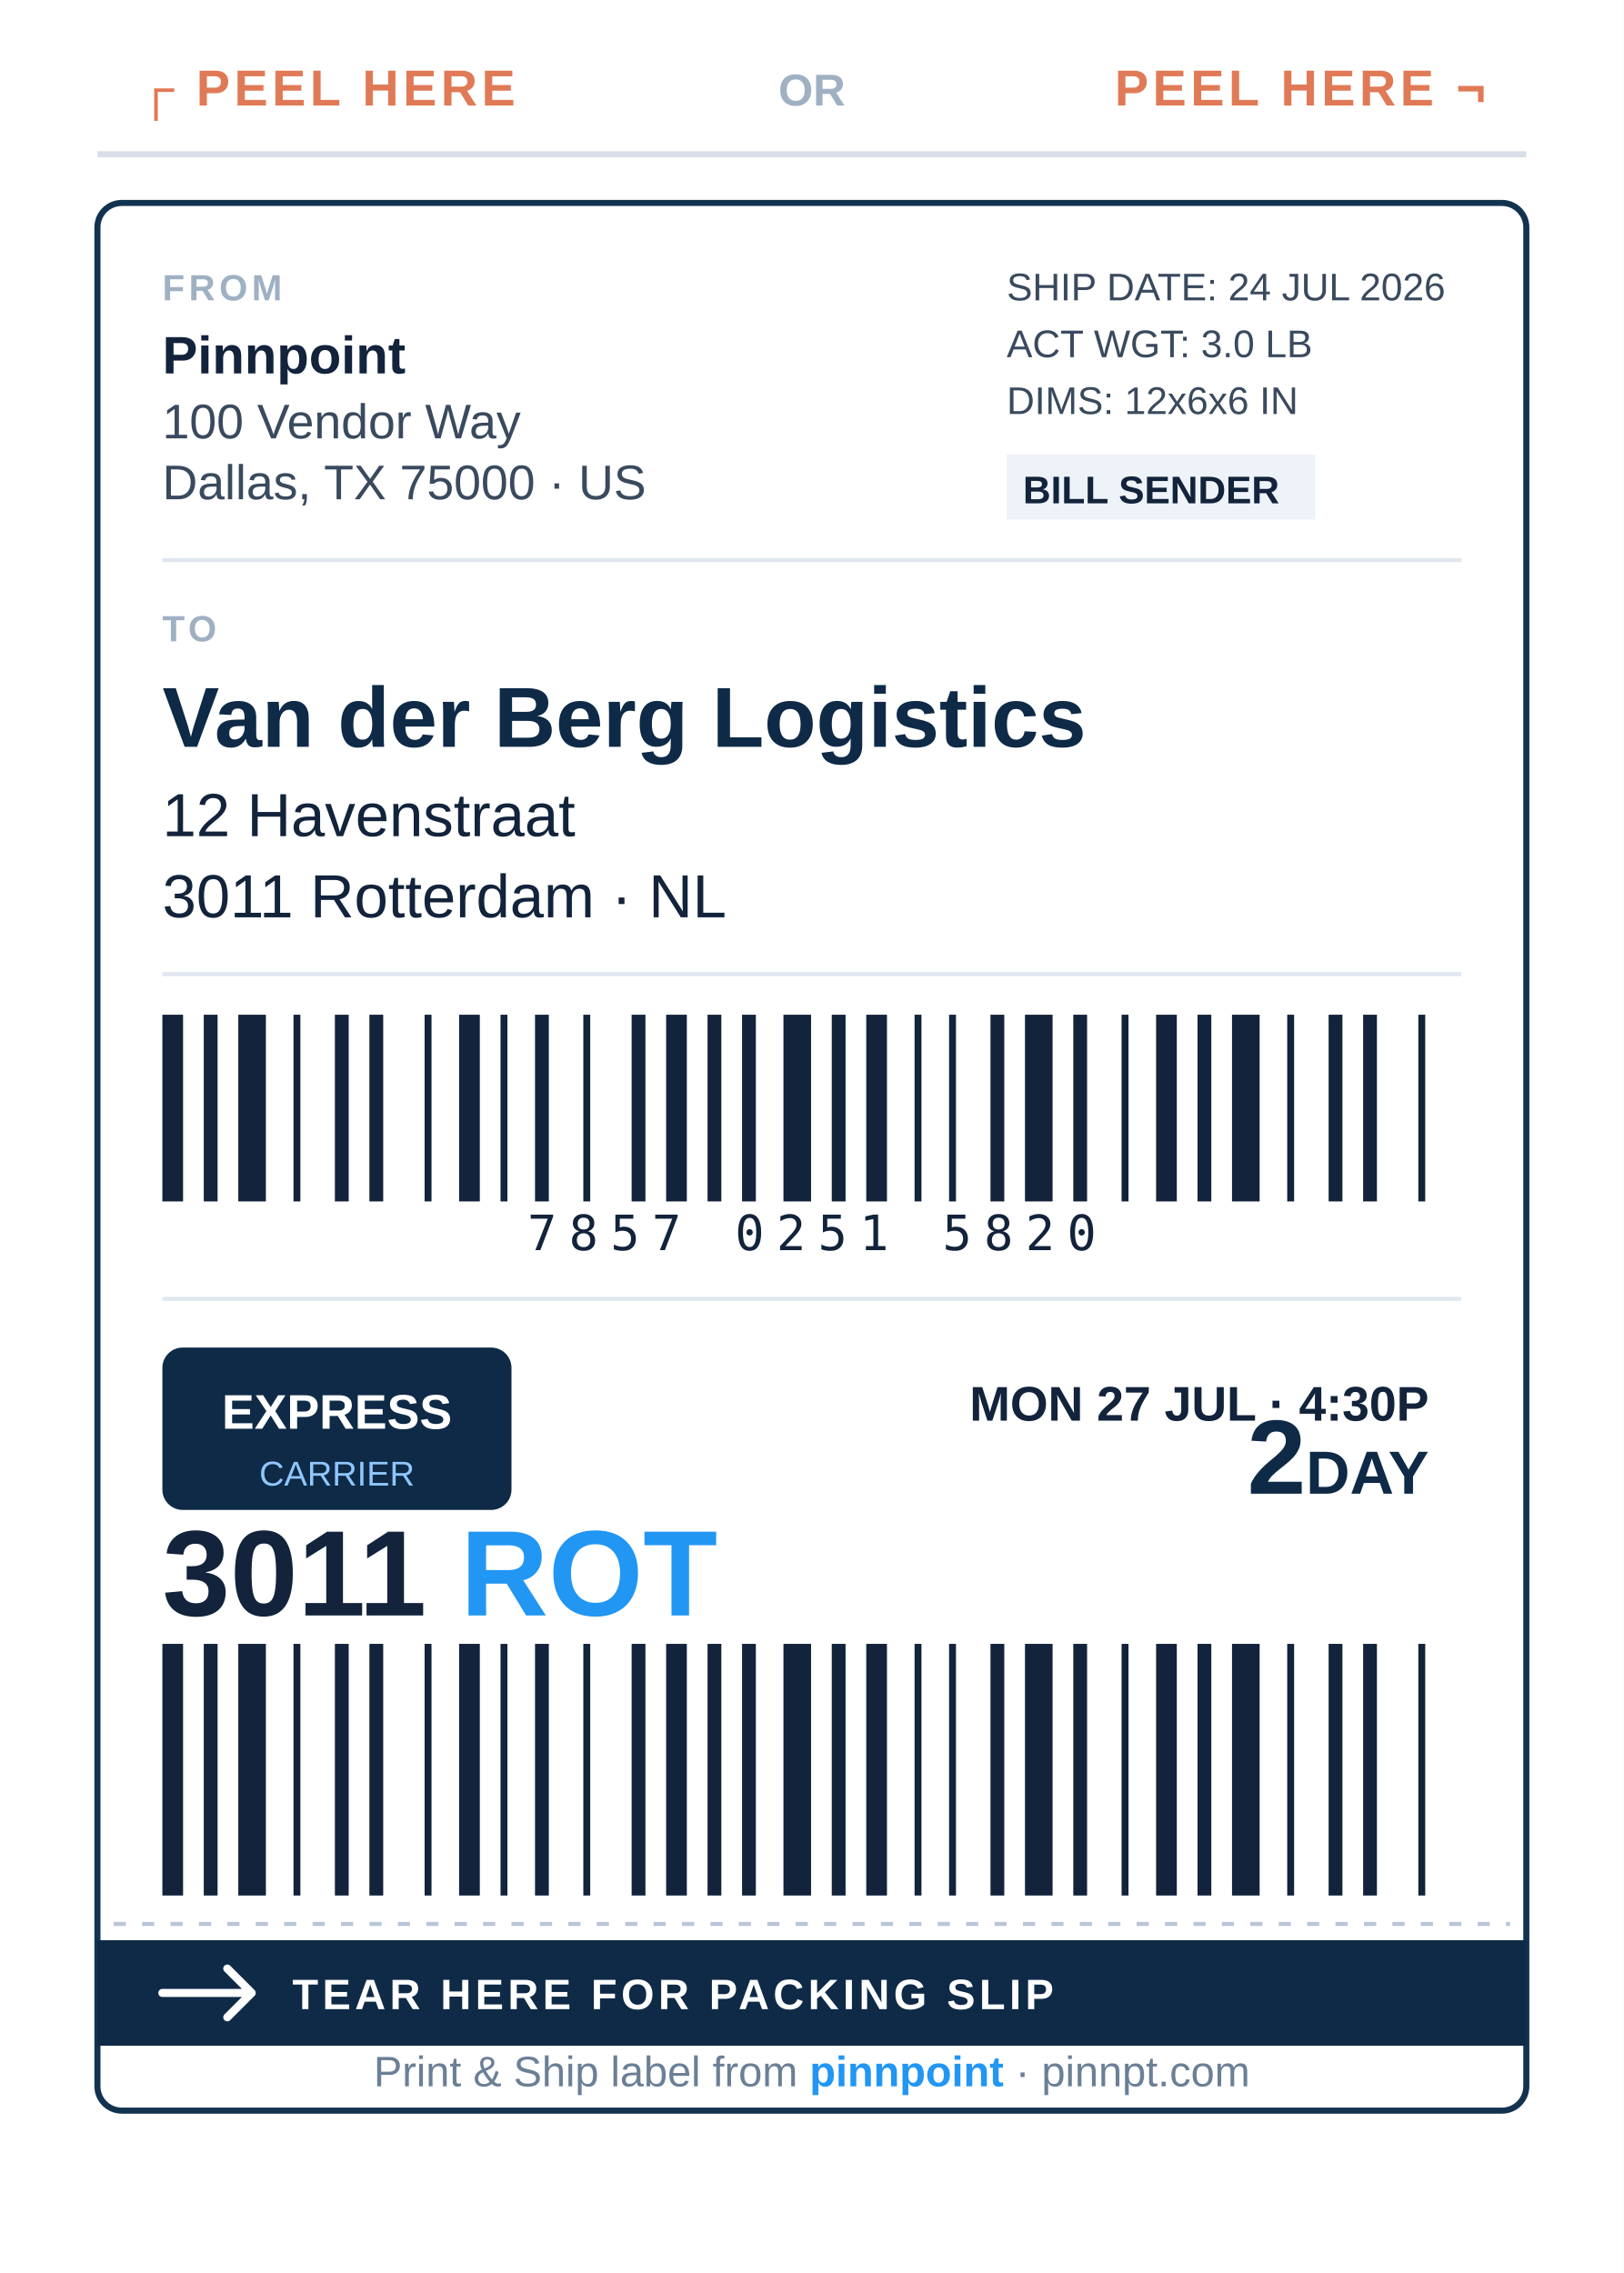
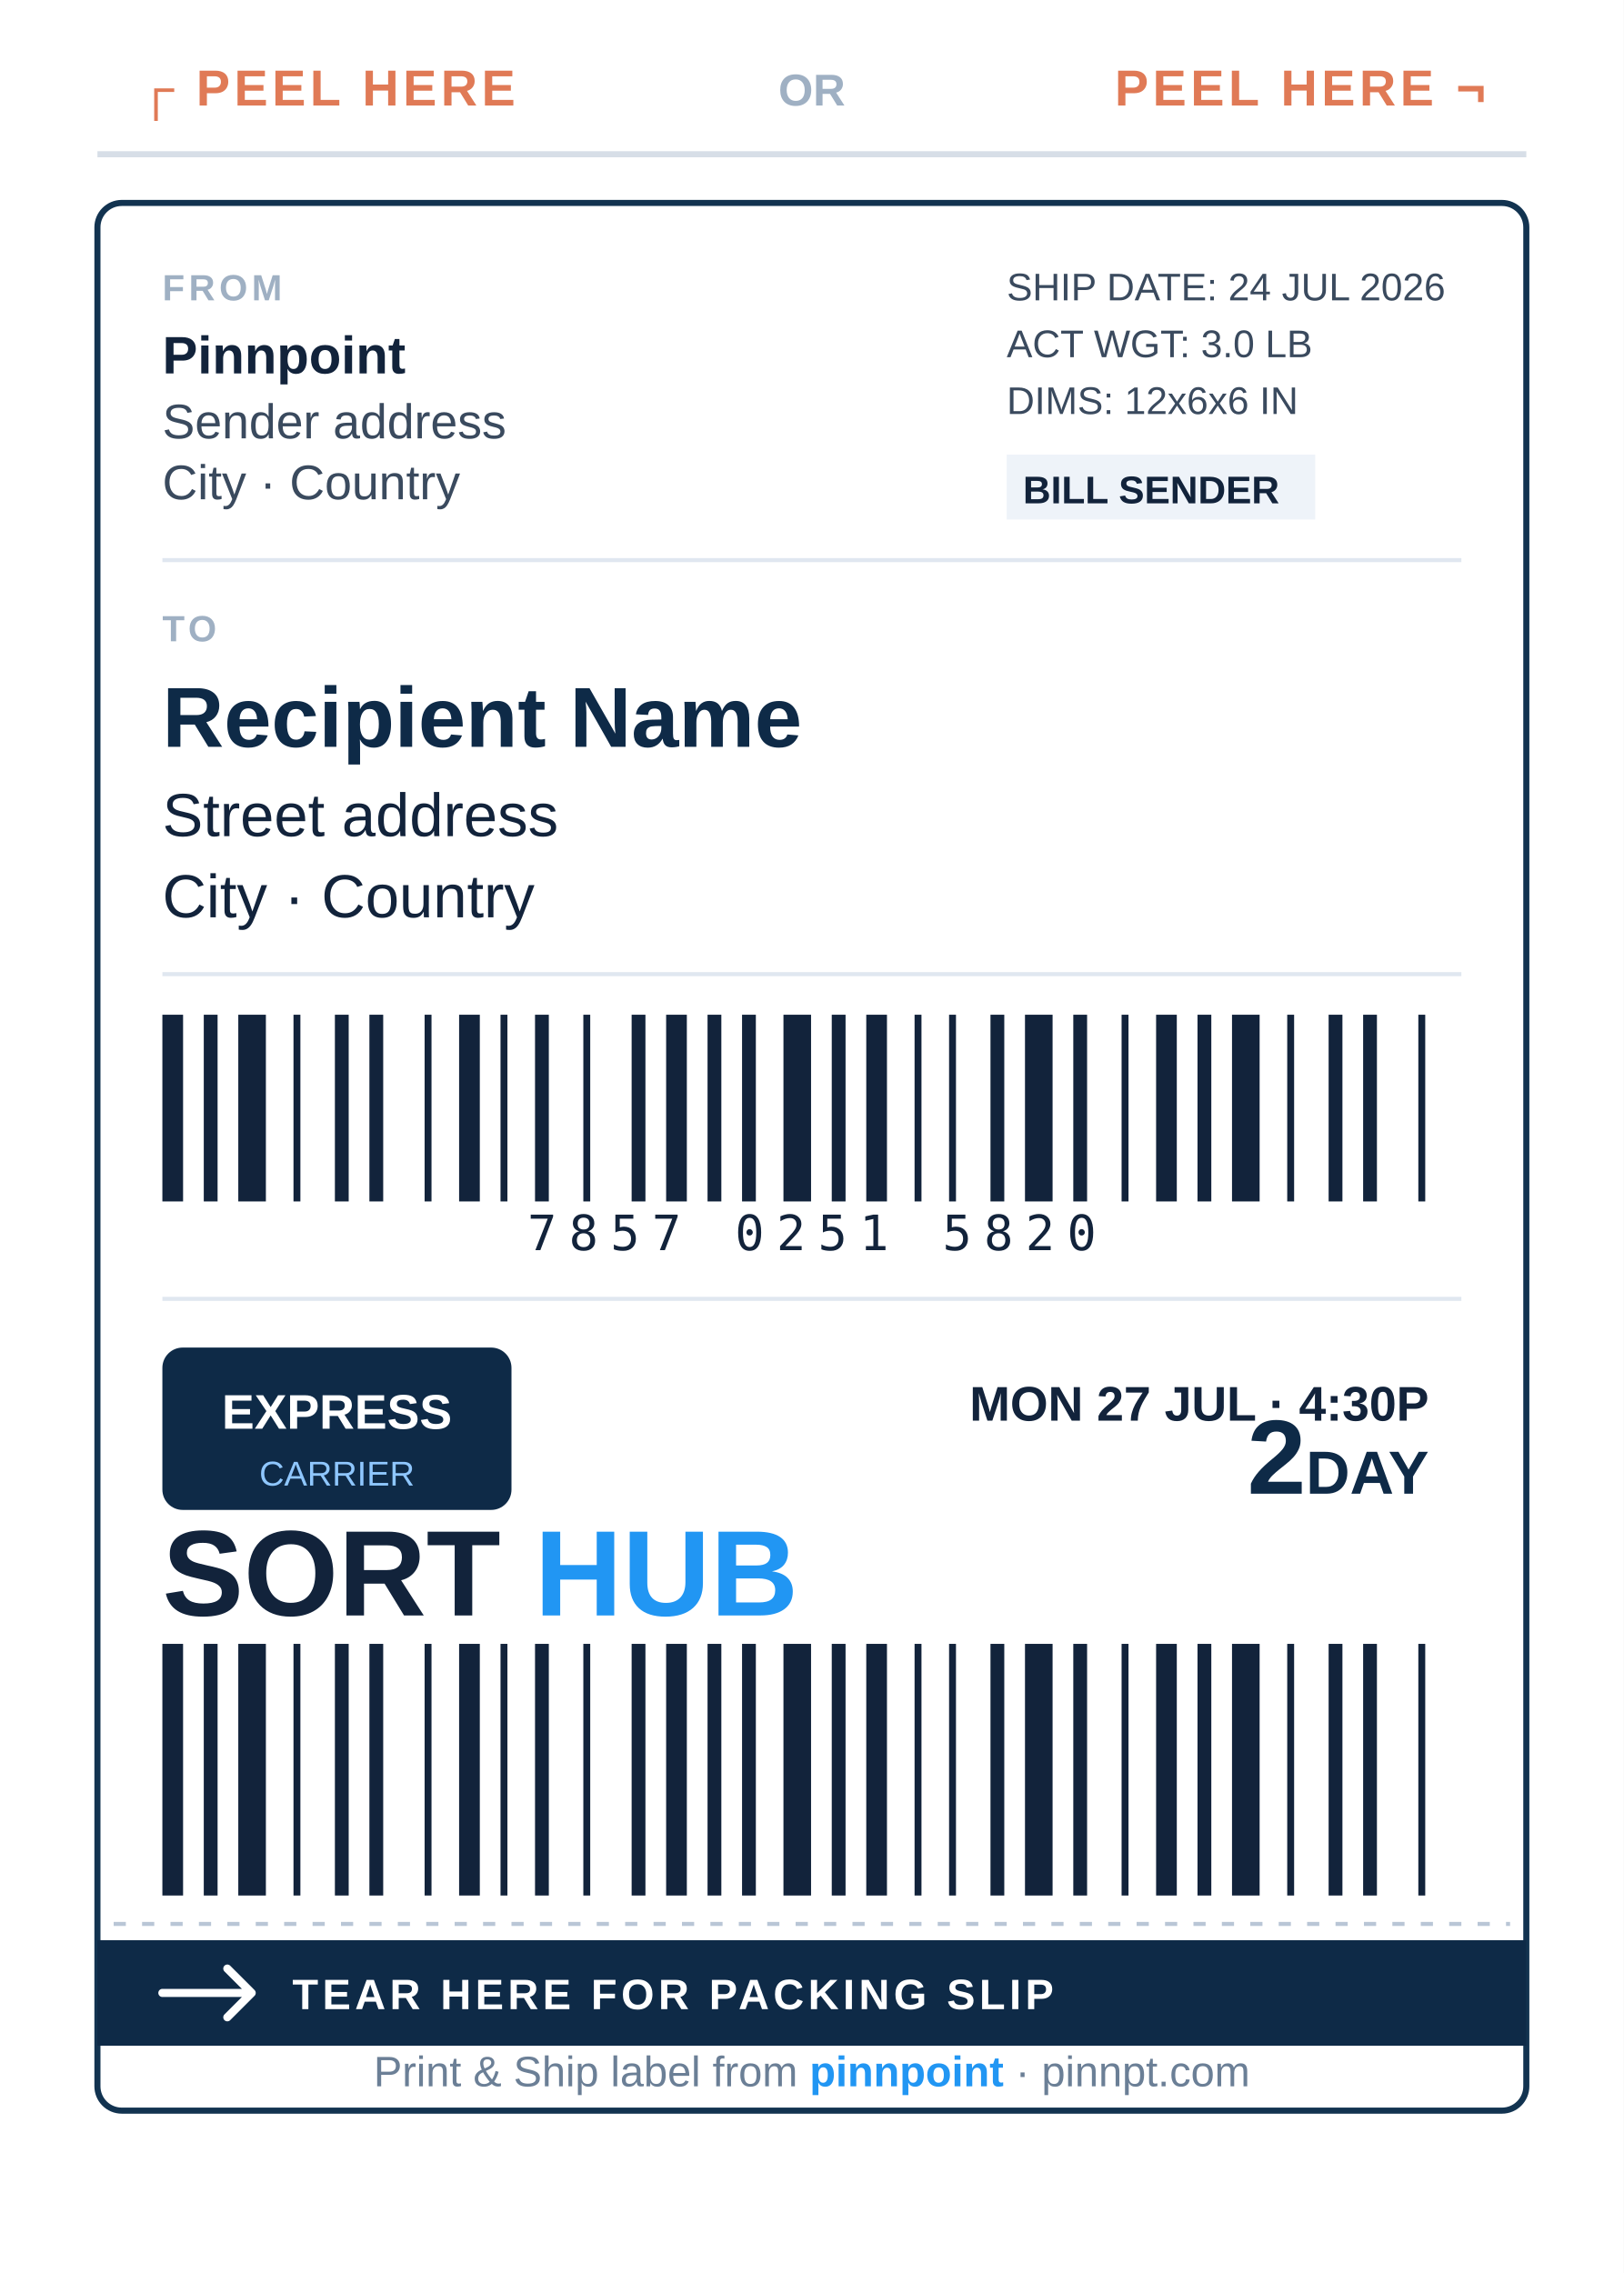
<svg xmlns="http://www.w3.org/2000/svg" viewBox="0 0 400 560" role="img" aria-label="A5 Print and Ship shipping label">
  <rect width="400" height="560" fill="#fff" />
  <text x="34" y="26" font-family="Arial,Helvetica,sans-serif" font-size="12.5" font-weight="700" letter-spacing="1" fill="#e07a56">┌ PEEL HERE</text>
  <text x="200" y="26" text-anchor="middle" font-family="Arial,Helvetica,sans-serif" font-size="11" font-weight="700" fill="#9fb0c3">OR</text>
  <text x="366" y="26" text-anchor="end" font-family="Arial,Helvetica,sans-serif" font-size="12.5" font-weight="700" letter-spacing="1" fill="#e07a56">PEEL HERE ¬</text>
  <line x1="24" y1="38" x2="376" y2="38" stroke="#d7dee7" stroke-width="1.5" />
  <rect x="24" y="50" width="352" height="470" rx="6" fill="#fff" stroke="#123350" stroke-width="1.5" />
  <text x="40" y="74" font-family="Arial,Helvetica,sans-serif" font-size="9" font-weight="700" letter-spacing="1" fill="#9fb0c3">FROM</text>
  <text x="40" y="92" font-family="Arial,Helvetica,sans-serif" font-size="13" font-weight="700" fill="#12233b">Pinnpoint</text>
-   <text x="40" y="108" font-family="Arial,Helvetica,sans-serif" font-size="12" fill="#3a4a5e">100 Vendor Way</text>
-   <text x="40" y="123" font-family="Arial,Helvetica,sans-serif" font-size="12" fill="#3a4a5e">Dallas, TX 75000 · US</text>
+   <text x="40" y="108" font-family="Arial,Helvetica,sans-serif" font-size="12" fill="#3a4a5e">Sender address</text>
+   <text x="40" y="123" font-family="Arial,Helvetica,sans-serif" font-size="12" fill="#3a4a5e">City · Country</text>
  <g font-family="Arial,Helvetica,sans-serif" font-size="9.5" fill="#3a4a5e">
    <text x="248" y="74">SHIP DATE: 24 JUL 2026</text>
    <text x="248" y="88">ACT WGT: 3.0 LB</text>
    <text x="248" y="102">DIMS: 12x6x6 IN</text>
  </g>
  <rect x="248" y="112" width="76" height="16" fill="#eef3f9" />
  <text x="252" y="124" font-family="Arial,Helvetica,sans-serif" font-size="9.5" font-weight="700" fill="#12233b">BILL SENDER</text>
  <line x1="40" y1="138" x2="360" y2="138" stroke="#e0e7f0" />
  <text x="40" y="158" font-family="Arial,Helvetica,sans-serif" font-size="9" font-weight="700" letter-spacing="1" fill="#9fb0c3">TO</text>
-   <text x="40" y="184" font-family="Arial,Helvetica,sans-serif" font-size="21" font-weight="800" fill="#0e2a47">Van der Berg Logistics</text>
-   <text x="40" y="206" font-family="Arial,Helvetica,sans-serif" font-size="15" fill="#12233b">12 Havenstraat</text>
-   <text x="40" y="226" font-family="Arial,Helvetica,sans-serif" font-size="15" fill="#12233b">3011 Rotterdam · NL</text>
+   <text x="40" y="184" font-family="Arial,Helvetica,sans-serif" font-size="21" font-weight="800" fill="#0e2a47">Recipient Name</text>
+   <text x="40" y="206" font-family="Arial,Helvetica,sans-serif" font-size="15" fill="#12233b">Street address</text>
+   <text x="40" y="226" font-family="Arial,Helvetica,sans-serif" font-size="15" fill="#12233b">City · Country</text>
  <line x1="40" y1="240" x2="360" y2="240" stroke="#e0e7f0" />
  <rect x="40" y="250" width="5.1" height="46" fill="#12233b" />
  <rect x="50.2" y="250" width="3.4" height="46" fill="#12233b" />
  <rect x="58.7" y="250" width="6.8" height="46" fill="#12233b" />
  <rect x="72.3" y="250" width="1.7" height="46" fill="#12233b" />
  <rect x="82.5" y="250" width="3.4" height="46" fill="#12233b" />
  <rect x="91" y="250" width="3.4" height="46" fill="#12233b" />
  <rect x="104.6" y="250" width="1.7" height="46" fill="#12233b" />
  <rect x="113.1" y="250" width="5.1" height="46" fill="#12233b" />
  <rect x="123.3" y="250" width="1.7" height="46" fill="#12233b" />
  <rect x="131.8" y="250" width="3.4" height="46" fill="#12233b" />
  <rect x="143.7" y="250" width="1.7" height="46" fill="#12233b" />
  <rect x="155.6" y="250" width="3.4" height="46" fill="#12233b" />
  <rect x="164.1" y="250" width="5.1" height="46" fill="#12233b" />
  <rect x="174.3" y="250" width="3.4" height="46" fill="#12233b" />
  <rect x="182.8" y="250" width="3.4" height="46" fill="#12233b" />
  <rect x="193" y="250" width="6.8" height="46" fill="#12233b" />
  <rect x="204.9" y="250" width="3.4" height="46" fill="#12233b" />
  <rect x="213.4" y="250" width="5.1" height="46" fill="#12233b" />
  <rect x="225.3" y="250" width="1.7" height="46" fill="#12233b" />
  <rect x="233.8" y="250" width="1.7" height="46" fill="#12233b" />
  <rect x="244" y="250" width="3.4" height="46" fill="#12233b" />
  <rect x="252.5" y="250" width="6.8" height="46" fill="#12233b" />
  <rect x="264.4" y="250" width="3.4" height="46" fill="#12233b" />
  <rect x="276.3" y="250" width="1.7" height="46" fill="#12233b" />
  <rect x="284.8" y="250" width="5.1" height="46" fill="#12233b" />
  <rect x="295" y="250" width="3.4" height="46" fill="#12233b" />
  <rect x="303.5" y="250" width="6.8" height="46" fill="#12233b" />
  <rect x="317.1" y="250" width="1.7" height="46" fill="#12233b" />
  <rect x="327.3" y="250" width="3.4" height="46" fill="#12233b" />
  <rect x="335.8" y="250" width="3.4" height="46" fill="#12233b" />
  <rect x="349.4" y="250" width="1.7" height="46" fill="#12233b" />
  <text x="200" y="308" text-anchor="middle" font-family="Consolas,monospace" font-size="12" letter-spacing="3" fill="#12233b">7857 0251 5820</text>
  <line x1="40" y1="320" x2="360" y2="320" stroke="#e0e7f0" />
  <rect x="40" y="332" width="86" height="40" rx="5" fill="#0e2a47" />
  <text x="83" y="352" text-anchor="middle" font-family="Arial,Helvetica,sans-serif" font-size="12" font-weight="800" fill="#fff">EXPRESS</text>
  <text x="83" y="366" text-anchor="middle" font-family="Arial,Helvetica,sans-serif" font-size="8.5" fill="#8fc7ff">CARRIER</text>
  <text x="352" y="350" text-anchor="end" font-family="Arial,Helvetica,sans-serif" font-size="12" font-weight="700" fill="#12233b">MON 27 JUL · 4:30P</text>
  <text x="352" y="368" text-anchor="end" font-family="Arial,Helvetica,sans-serif" font-size="26" font-weight="800" fill="#0e2a47">2<tspan font-size="15">DAY</tspan>
  </text>
-   <text x="40" y="398" font-family="Arial,Helvetica,sans-serif" font-size="30" font-weight="800" fill="#12233b">3011 <tspan fill="#2196f3">ROT</tspan>
+   <text x="40" y="398" font-family="Arial,Helvetica,sans-serif" font-size="30" font-weight="800" fill="#12233b">SORT <tspan fill="#2196f3">HUB</tspan>
  </text>
  <rect x="40" y="405" width="5.1" height="62" fill="#12233b" />
  <rect x="50.2" y="405" width="3.4" height="62" fill="#12233b" />
  <rect x="58.7" y="405" width="6.8" height="62" fill="#12233b" />
  <rect x="72.3" y="405" width="1.7" height="62" fill="#12233b" />
  <rect x="82.5" y="405" width="3.4" height="62" fill="#12233b" />
  <rect x="91" y="405" width="3.4" height="62" fill="#12233b" />
  <rect x="104.6" y="405" width="1.7" height="62" fill="#12233b" />
  <rect x="113.1" y="405" width="5.1" height="62" fill="#12233b" />
  <rect x="123.3" y="405" width="1.7" height="62" fill="#12233b" />
  <rect x="131.8" y="405" width="3.4" height="62" fill="#12233b" />
  <rect x="143.7" y="405" width="1.7" height="62" fill="#12233b" />
  <rect x="155.6" y="405" width="3.4" height="62" fill="#12233b" />
  <rect x="164.1" y="405" width="5.1" height="62" fill="#12233b" />
  <rect x="174.3" y="405" width="3.4" height="62" fill="#12233b" />
  <rect x="182.8" y="405" width="3.4" height="62" fill="#12233b" />
  <rect x="193" y="405" width="6.8" height="62" fill="#12233b" />
  <rect x="204.9" y="405" width="3.4" height="62" fill="#12233b" />
  <rect x="213.4" y="405" width="5.1" height="62" fill="#12233b" />
  <rect x="225.3" y="405" width="1.7" height="62" fill="#12233b" />
  <rect x="233.8" y="405" width="1.7" height="62" fill="#12233b" />
  <rect x="244" y="405" width="3.4" height="62" fill="#12233b" />
  <rect x="252.5" y="405" width="6.8" height="62" fill="#12233b" />
  <rect x="264.4" y="405" width="3.4" height="62" fill="#12233b" />
  <rect x="276.3" y="405" width="1.7" height="62" fill="#12233b" />
  <rect x="284.8" y="405" width="5.1" height="62" fill="#12233b" />
  <rect x="295" y="405" width="3.4" height="62" fill="#12233b" />
  <rect x="303.5" y="405" width="6.8" height="62" fill="#12233b" />
  <rect x="317.1" y="405" width="1.7" height="62" fill="#12233b" />
  <rect x="327.3" y="405" width="3.4" height="62" fill="#12233b" />
  <rect x="335.8" y="405" width="3.4" height="62" fill="#12233b" />
  <rect x="349.4" y="405" width="1.7" height="62" fill="#12233b" />
  <g transform="translate(0,478)">
    <rect x="24" y="0" width="352" height="26" fill="#0e2a47" />
    <path d="M40 13 h20 M56 7 l6 6 l-6 6" fill="none" stroke="#fff" stroke-width="2" stroke-linecap="round" stroke-linejoin="round" />
    <text x="72" y="17" font-family="Arial,Helvetica,sans-serif" font-size="10.5" font-weight="800" letter-spacing="1" fill="#fff">TEAR HERE FOR PACKING SLIP</text>
  </g>
  <line x1="28" y1="474" x2="372" y2="474" stroke="#b9c6d6" stroke-width="1" stroke-dasharray="3 4" />
  <text x="200" y="514" text-anchor="middle" font-family="Arial,Helvetica,sans-serif" font-size="10.5" fill="#6b7f96">Print &amp; Ship label from <tspan font-weight="800" fill="#2196f3">pinnpoint</tspan> · pinnpt.com</text>
</svg>
